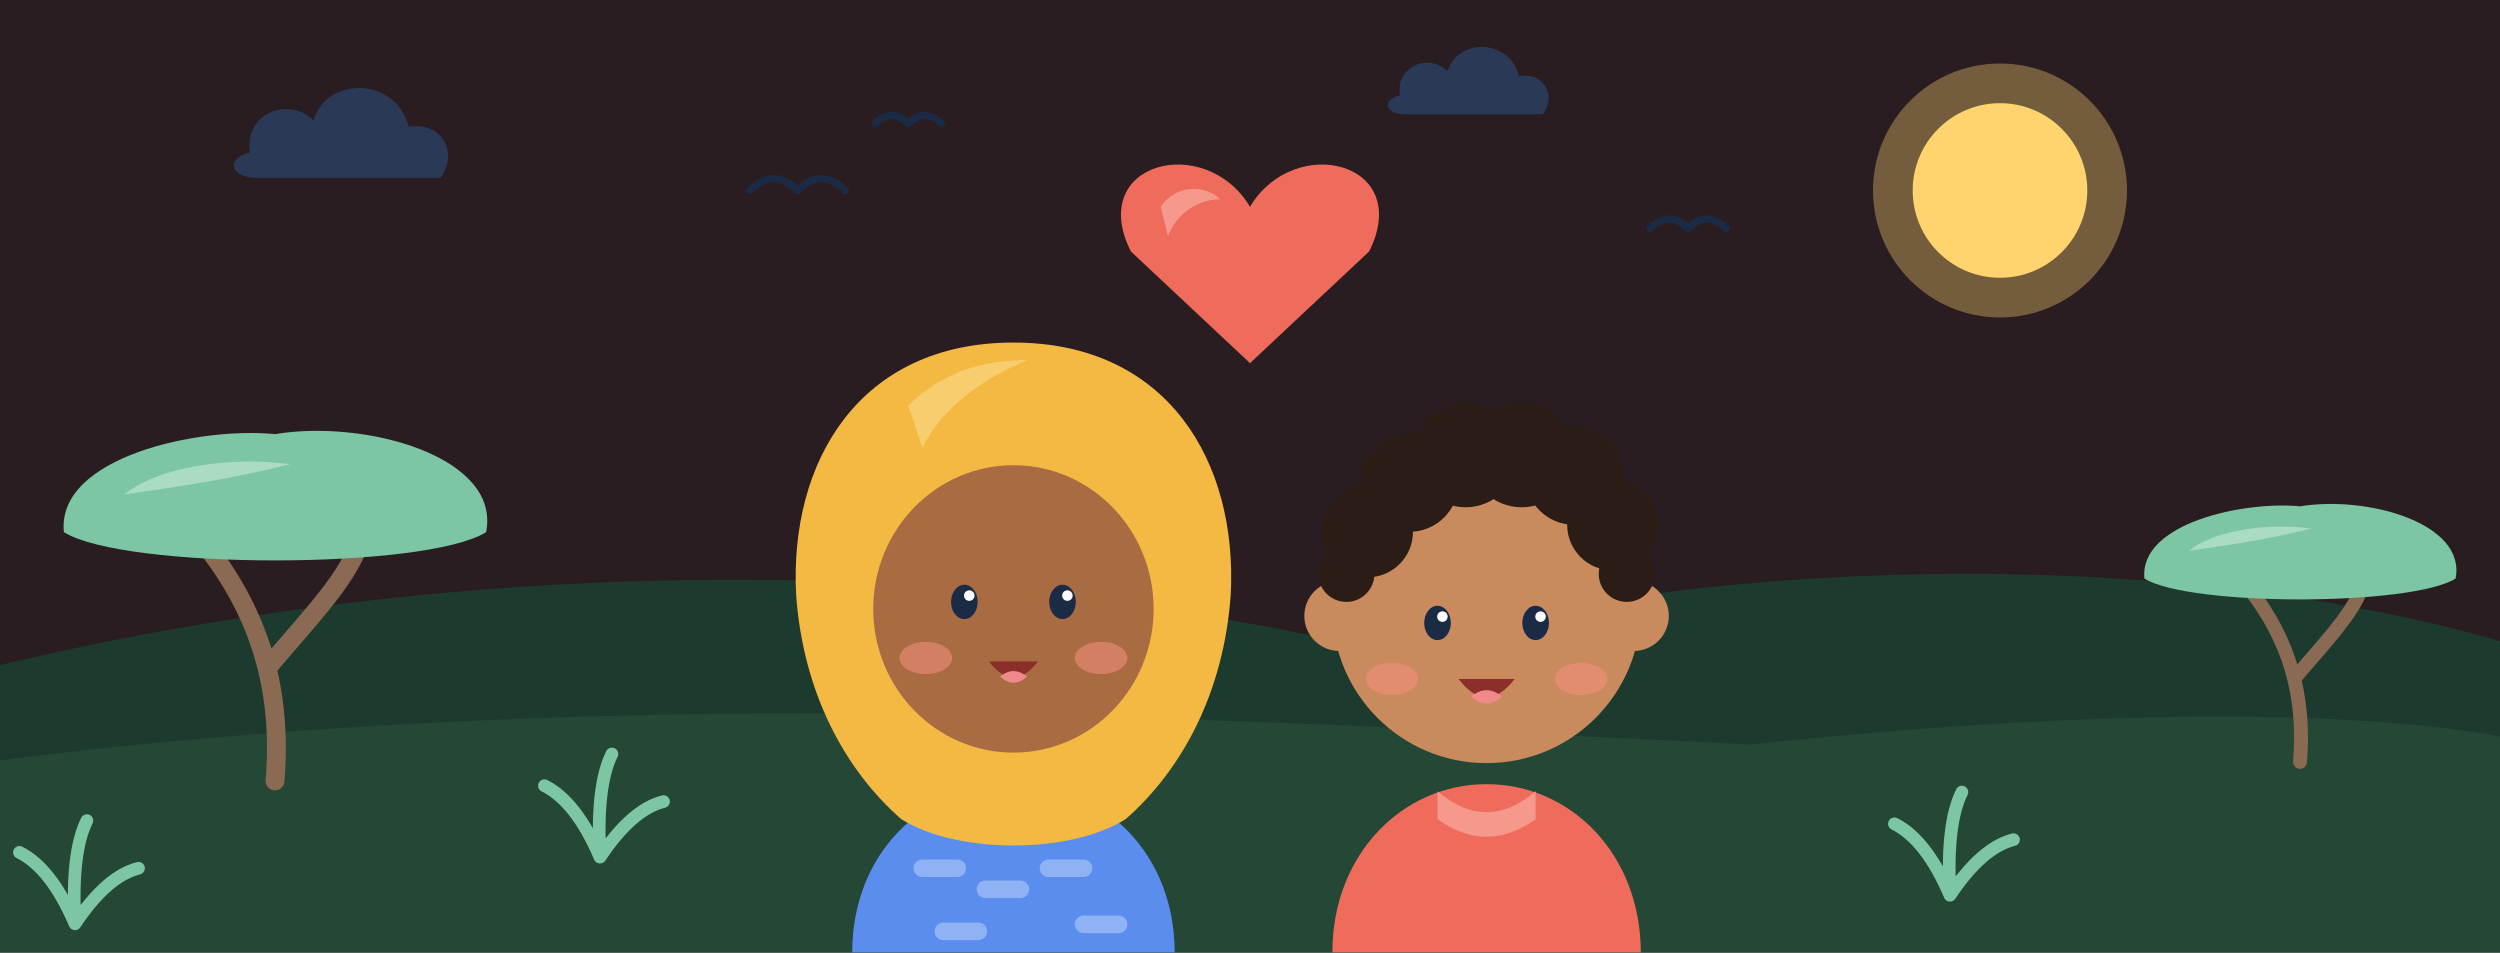
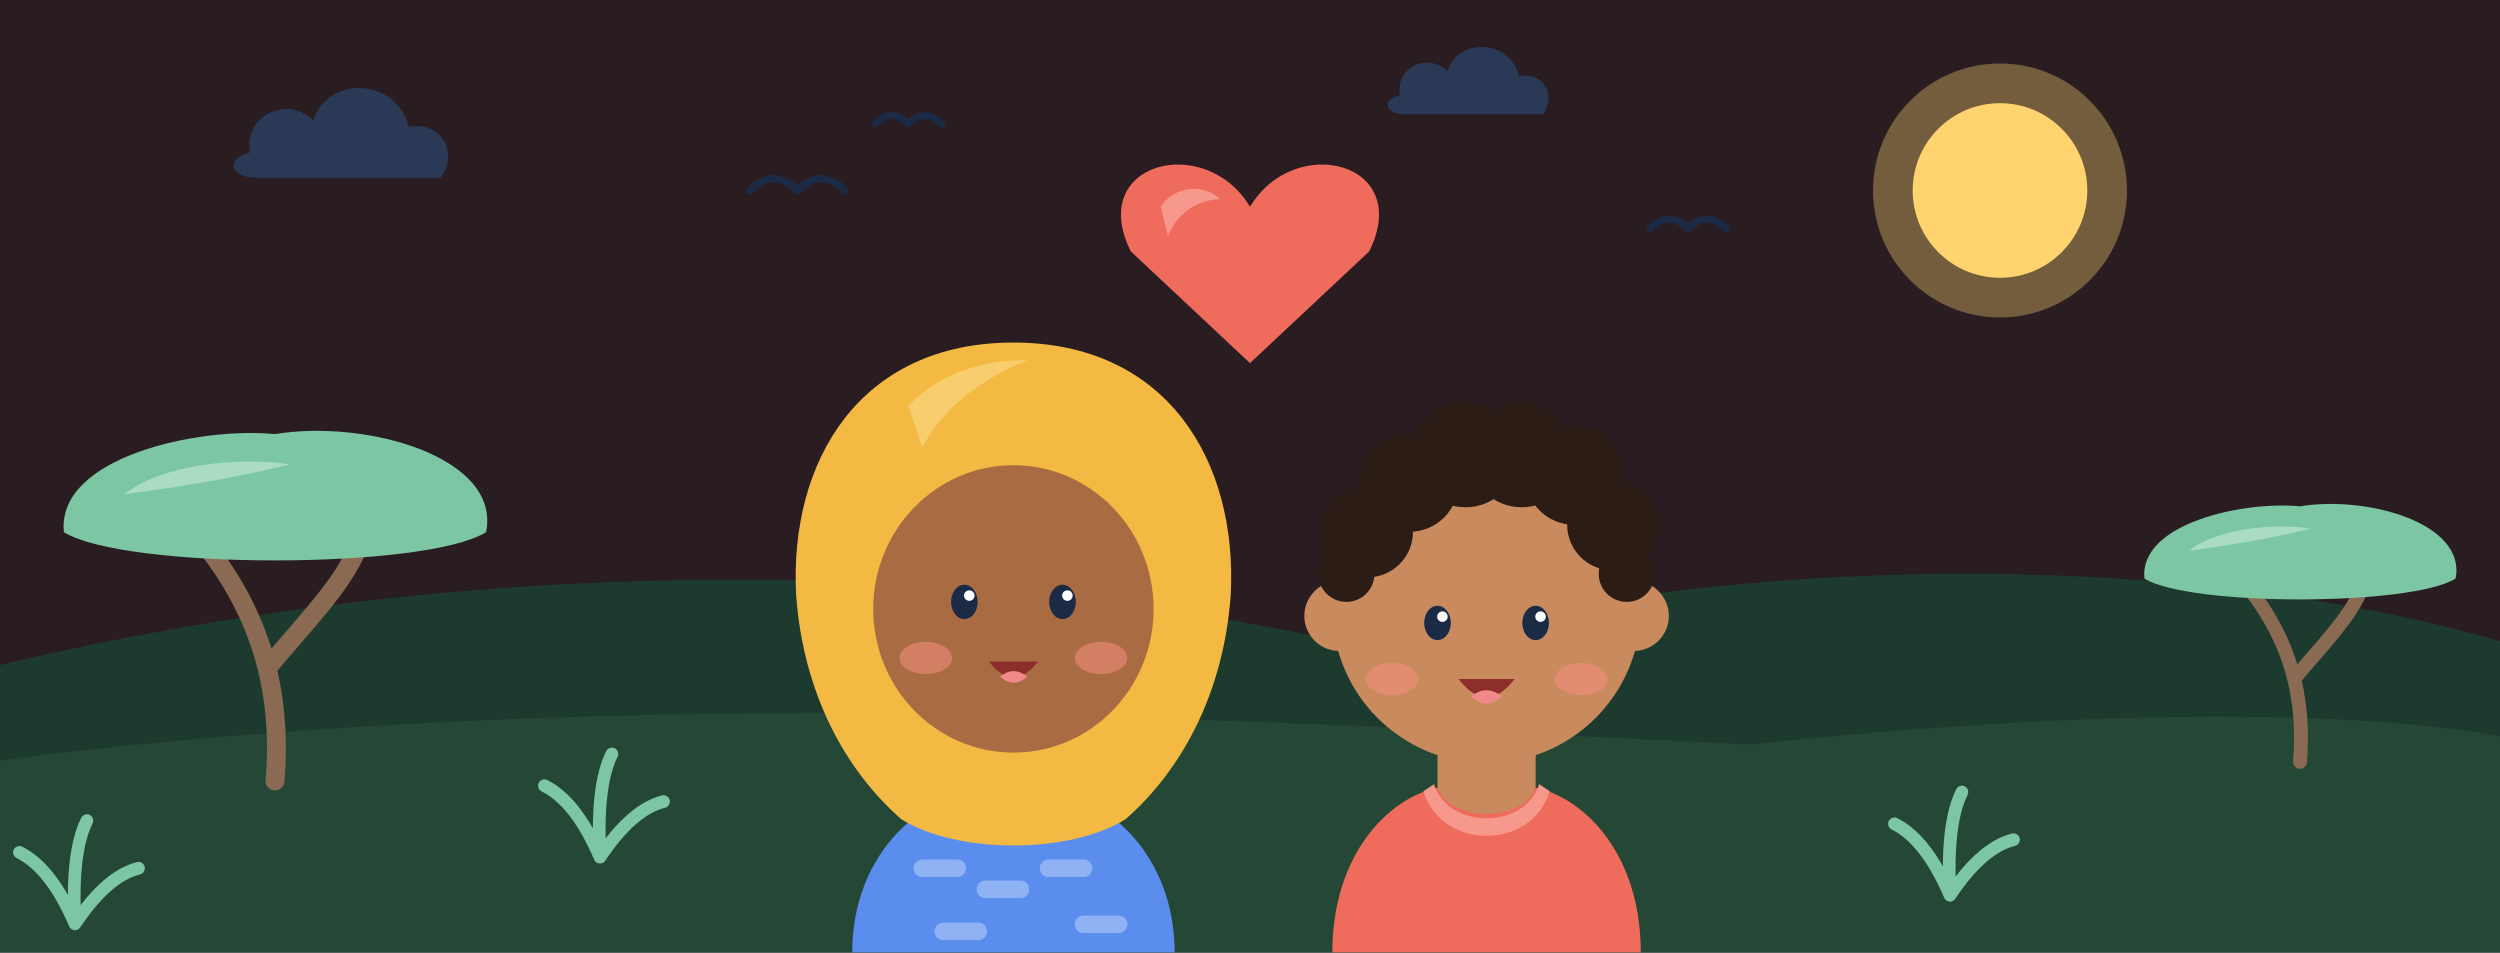
<svg xmlns="http://www.w3.org/2000/svg" viewBox="0 0 630 240" preserveAspectRatio="xMidYMid slice">
  <rect width="100%" height="100%" fill="#2a1d22" />
  <g transform="translate(504.0 48.0)">
    <circle r="32" opacity=".35" fill="#ffd36e" />
  </g>
  <g transform="translate(504.0 48.0)">
    <circle r="22" fill="#ffd36e" />
  </g>
  <g transform="translate(63.0 38.4)">
    <path transform="scale(0.8)" d="M0 0 C -2 -12 12 -18 20 -10 C 24 -24 46 -24 50 -8 C 60 -10 66 0 60 8 L 2 8 C -6 8 -8 2 0 0 Z" fill="#2a3a56" />
  </g>
  <g transform="translate(352.8 24.0)">
    <path transform="scale(0.6)" d="M0 0 C -2 -12 12 -18 20 -10 C 24 -24 46 -24 50 -8 C 60 -10 66 0 60 8 L 2 8 C -6 8 -8 2 0 0 Z" fill="#2a3a56" />
  </g>
  <g transform="translate(189.0 48.0)">
    <path d="M0 0 q6 -6 12 0 q6 -6 12 0" fill="none" stroke="#1c2b45" stroke-width="1.80" stroke-linecap="round" stroke-linejoin="round" />
  </g>
  <g transform="translate(220.5 31.2) scale(0.700)">
    <path d="M0 0 q6 -6 12 0 q6 -6 12 0" fill="none" stroke="#1c2b45" stroke-width="2.57" stroke-linecap="round" stroke-linejoin="round" />
  </g>
  <g transform="translate(415.8 57.6) scale(0.800)">
    <path d="M0 0 q6 -6 12 0 q6 -6 12 0" fill="none" stroke="#1c2b45" stroke-width="2.25" stroke-linecap="round" stroke-linejoin="round" />
  </g>
  <path d="M0 167.6 C 126.0 137.6 252.0 141.6 346.5 163.6 C 441.0 137.6 554.4 139.6 630.0 161.6 V 999 H 0 Z" fill="#1d3a2e" />
  <path d="M0 191.6 C 157.5 171.6 315.0 181.6 441.0 187.6 C 535.5 177.6 598.5 179.6 630.0 185.6 V 999 H 0 Z" fill="#244736" />
  <g transform="translate(69.3 196.8) scale(0.95)">
    <path d="M0 0 C 2 -24 -4 -44 -18 -62 M-2 -30 C 8 -42 18 -52 22 -62" stroke="#8a6a52" stroke-width="5" stroke-linecap="round" fill="none" />
  </g>
  <g transform="translate(69.3 196.8) scale(0.95)">
    <path d="M-56 -66 C -58 -86 -20 -94 0 -92 C 24 -96 60 -86 56 -66 C 40 -56 -40 -56 -56 -66 Z" fill="#7cc6a4" />
  </g>
  <g transform="translate(69.3 196.8) scale(0.95)">
    <path d="M-40 -76 C -30 -84 -10 -86 4 -84 C -12 -80 -26 -78 -40 -76 Z" fill="#a9dcc3" />
  </g>
  <g transform="translate(579.6 192.0) scale(0.7)">
    <path d="M0 0 C 2 -24 -4 -44 -18 -62 M-2 -30 C 8 -42 18 -52 22 -62" stroke="#8a6a52" stroke-width="5" stroke-linecap="round" fill="none" />
  </g>
  <g transform="translate(579.6 192.0) scale(0.7)">
    <path d="M-56 -66 C -58 -86 -20 -94 0 -92 C 24 -96 60 -86 56 -66 C 40 -56 -40 -56 -56 -66 Z" fill="#7cc6a4" />
  </g>
  <g transform="translate(579.6 192.0) scale(0.7)">
    <path d="M-40 -76 C -30 -84 -10 -86 4 -84 C -12 -80 -26 -78 -40 -76 Z" fill="#a9dcc3" />
  </g>
  <g transform="translate(151.2 216.0)">
    <path d="M0 0 q-6 -14 -14 -18 M0 0 q-1 -18 3 -26 M0 0 q8 -12 16 -14" stroke="#7cc6a4" stroke-width="3.2" stroke-linecap="round" fill="none" />
  </g>
  <g transform="translate(491.4 225.6)">
    <path d="M0 0 q-6 -14 -14 -18 M0 0 q-1 -18 3 -26 M0 0 q8 -12 16 -14" stroke="#7cc6a4" stroke-width="3.2" stroke-linecap="round" fill="none" />
  </g>
  <g transform="translate(18.9 232.8)">
    <path d="M0 0 q-6 -14 -14 -18 M0 0 q-1 -18 3 -26 M0 0 q8 -12 16 -14" stroke="#7cc6a4" stroke-width="3.2" stroke-linecap="round" fill="none" />
  </g>
  <g transform="translate(204.6 19.2) scale(1.104) translate(-34.0 40.0) scale(0.800)">
    <path d="M54 200 C 54 172 74 152 100 152 C 126 152 146 172 146 200 Z" fill="#5b8def" />
  </g>
  <g transform="translate(204.6 19.2) scale(1.104) translate(-34.0 40.0) scale(0.800)">
    <path d="M74 176 h10 M92 182 h10 M110 176 h10 M120 192 h10 M80 194 h10" stroke="#8fb2f5" stroke-width="5" stroke-linecap="round" fill="#8fb2f5" />
  </g>
  <g transform="translate(204.6 19.2) scale(1.104) translate(-34.0 40.0) scale(0.800)">
    <path d="M100 26 C 56 26 36 60 38 98 C 40 126 52 148 68 162 C 84 172 116 172 132 162 C 148 148 160 126 162 98 C 164 60 144 26 100 26 Z" fill="#f4b942" />
  </g>
  <g transform="translate(204.6 19.2) scale(1.104) translate(-34.0 40.0) scale(0.800)">
    <path d="M70 44 C 80 34 92 31 104 31 C 92 36 80 44 74 56 Z" opacity=".9" fill="#f8cf73" />
  </g>
  <g transform="translate(204.6 19.2) scale(1.104) translate(-34.0 40.0) scale(0.800)">
    <ellipse cx="100" cy="102" rx="40" ry="41" fill="#a96b42" />
  </g>
  <g transform="translate(204.6 19.2) scale(1.104) translate(-34.0 40.0) scale(0.800)">
    <ellipse cx="86" cy="100" rx="3.8" ry="4.9" fill="#1c2b45" />
  </g>
  <g transform="translate(204.6 19.2) scale(1.104) translate(-34.0 40.0) scale(0.800)">
    <circle cx="87.4" cy="98.2" r="1.5" fill="#fff" />
  </g>
  <g transform="translate(204.6 19.2) scale(1.104) translate(-34.0 40.0) scale(0.800)">
    <ellipse cx="114" cy="100" rx="3.8" ry="4.9" fill="#1c2b45" />
  </g>
  <g transform="translate(204.6 19.2) scale(1.104) translate(-34.0 40.0) scale(0.800)">
    <circle cx="115.4" cy="98.2" r="1.5" fill="#fff" />
  </g>
  <g transform="translate(204.6 19.2) scale(1.104) translate(-34.0 40.0) scale(0.800)">
    <ellipse cx="75" cy="116" rx="7.5" ry="4.6" opacity=".55" fill="#f58f80" />
  </g>
  <g transform="translate(204.6 19.2) scale(1.104) translate(-34.0 40.0) scale(0.800)">
    <ellipse cx="125" cy="116" rx="7.5" ry="4.6" opacity=".55" fill="#f58f80" />
  </g>
  <g transform="translate(204.6 19.2) scale(1.104) translate(-34.0 40.0) scale(0.800)">
    <path d="M93 117 q7 9.1 14 0 Z" fill="#8c2f2a" />
  </g>
  <g transform="translate(204.6 19.2) scale(1.104) translate(-34.0 40.0) scale(0.800)">
    <path d="M96.2 121.3 q3.9 3.5 7.7 0 q-3.9 -3.1 -7.7 0 Z" fill="#f08a8a" />
  </g>
  <g transform="translate(204.6 19.2) scale(1.104) translate(74.0 40.0) scale(0.800)">
-     <path d="M56 200 C 56 172 76 152 100 152 C 124 152 144 172 144 200 Z" fill="#ef6b5b" />
+     <path d="M86 128 H 114 V 166 H 86 Z" fill="#c98a5e" />
  </g>
  <g transform="translate(204.6 19.2) scale(1.104) translate(74.0 40.0) scale(0.800)">
-     <path d="M86 154 q14 12 28 0 v8 q-14 10 -28 0 Z" fill="#f6988c" />
+     <path d="M56 200 C 56 172 72 156 86 153 C 90 163 110 163 114 153 C 128 156 144 172 144 200 Z" fill="#ef6b5b" />
+   </g>
+   <g transform="translate(204.6 19.2) scale(1.104) translate(74.0 40.0) scale(0.800)">
+     <path d="M85 152 C 89 165 111 165 115 152 L 118 154 C 113 171 87 171 82 154 Z" fill="#f6988c" />
  </g>
  <g transform="translate(204.6 19.2) scale(1.104) translate(74.0 40.0) scale(0.800)">
    <circle cx="58" cy="104" r="10" fill="#c98a5e" />
  </g>
  <g transform="translate(204.6 19.2) scale(1.104) translate(74.0 40.0) scale(0.800)">
    <circle cx="142" cy="104" r="10" fill="#c98a5e" />
  </g>
  <g transform="translate(204.6 19.2) scale(1.104) translate(74.0 40.0) scale(0.800)">
    <circle cx="100" cy="102" r="44" fill="#c98a5e" />
  </g>
  <g transform="translate(204.6 19.2) scale(1.104) translate(74.0 40.0) scale(0.800)">
    <circle cx="66" cy="80" r="13" fill="#2b1d16" />
    <circle cx="78" cy="66" r="14" fill="#2b1d16" />
    <circle cx="94" cy="58" r="15" fill="#2b1d16" />
    <circle cx="110" cy="58" r="15" fill="#2b1d16" />
    <circle cx="125" cy="64" r="14" fill="#2b1d16" />
    <circle cx="136" cy="78" r="13" fill="#2b1d16" />
    <circle cx="140" cy="92" r="8" fill="#2b1d16" />
    <circle cx="60" cy="92" r="8" fill="#2b1d16" />
  </g>
  <g transform="translate(204.6 19.2) scale(1.104) translate(74.0 40.0) scale(0.800)">
    <ellipse cx="86" cy="106" rx="3.8" ry="4.9" fill="#1c2b45" />
  </g>
  <g transform="translate(204.6 19.2) scale(1.104) translate(74.0 40.0) scale(0.800)">
    <circle cx="87.4" cy="104.2" r="1.5" fill="#fff" />
  </g>
  <g transform="translate(204.6 19.2) scale(1.104) translate(74.0 40.0) scale(0.800)">
    <ellipse cx="114" cy="106" rx="3.8" ry="4.9" fill="#1c2b45" />
  </g>
  <g transform="translate(204.6 19.2) scale(1.104) translate(74.0 40.0) scale(0.800)">
    <circle cx="115.4" cy="104.2" r="1.5" fill="#fff" />
  </g>
  <g transform="translate(204.6 19.2) scale(1.104) translate(74.0 40.0) scale(0.800)">
    <ellipse cx="73" cy="122" rx="7.5" ry="4.6" opacity=".55" fill="#f58f80" />
  </g>
  <g transform="translate(204.6 19.2) scale(1.104) translate(74.0 40.0) scale(0.800)">
    <ellipse cx="127" cy="122" rx="7.5" ry="4.6" opacity=".55" fill="#f58f80" />
  </g>
  <g transform="translate(204.6 19.2) scale(1.104) translate(74.0 40.0) scale(0.800)">
    <path d="M92 122 q8 10.4 16 0 Z" fill="#8c2f2a" />
  </g>
  <g transform="translate(204.6 19.2) scale(1.104) translate(74.0 40.0) scale(0.800)">
    <path d="M95.6 127.0 q4.4 4.0 8.8 0 q-4.4 -3.6 -8.8 0 Z" fill="#f08a8a" />
  </g>
  <g transform="translate(204.6 19.2) scale(1.104) translate(100.0 40.0) scale(1.700)">
    <path d="M0 -6 c -6 -10 -22 -6 -16 6 l 16 15 l 16 -15 c 6 -12 -10 -16 -16 -6 z" fill="#ef6b5b" />
  </g>
  <g transform="translate(204.6 19.2) scale(1.104) translate(100.0 40.0) scale(1.700)">
    <path d="M-12 -6 c 2 -3 6 -3 8 -1 c -3 0 -6 2 -7 5 z" fill="#f6988c" />
  </g>
</svg>
